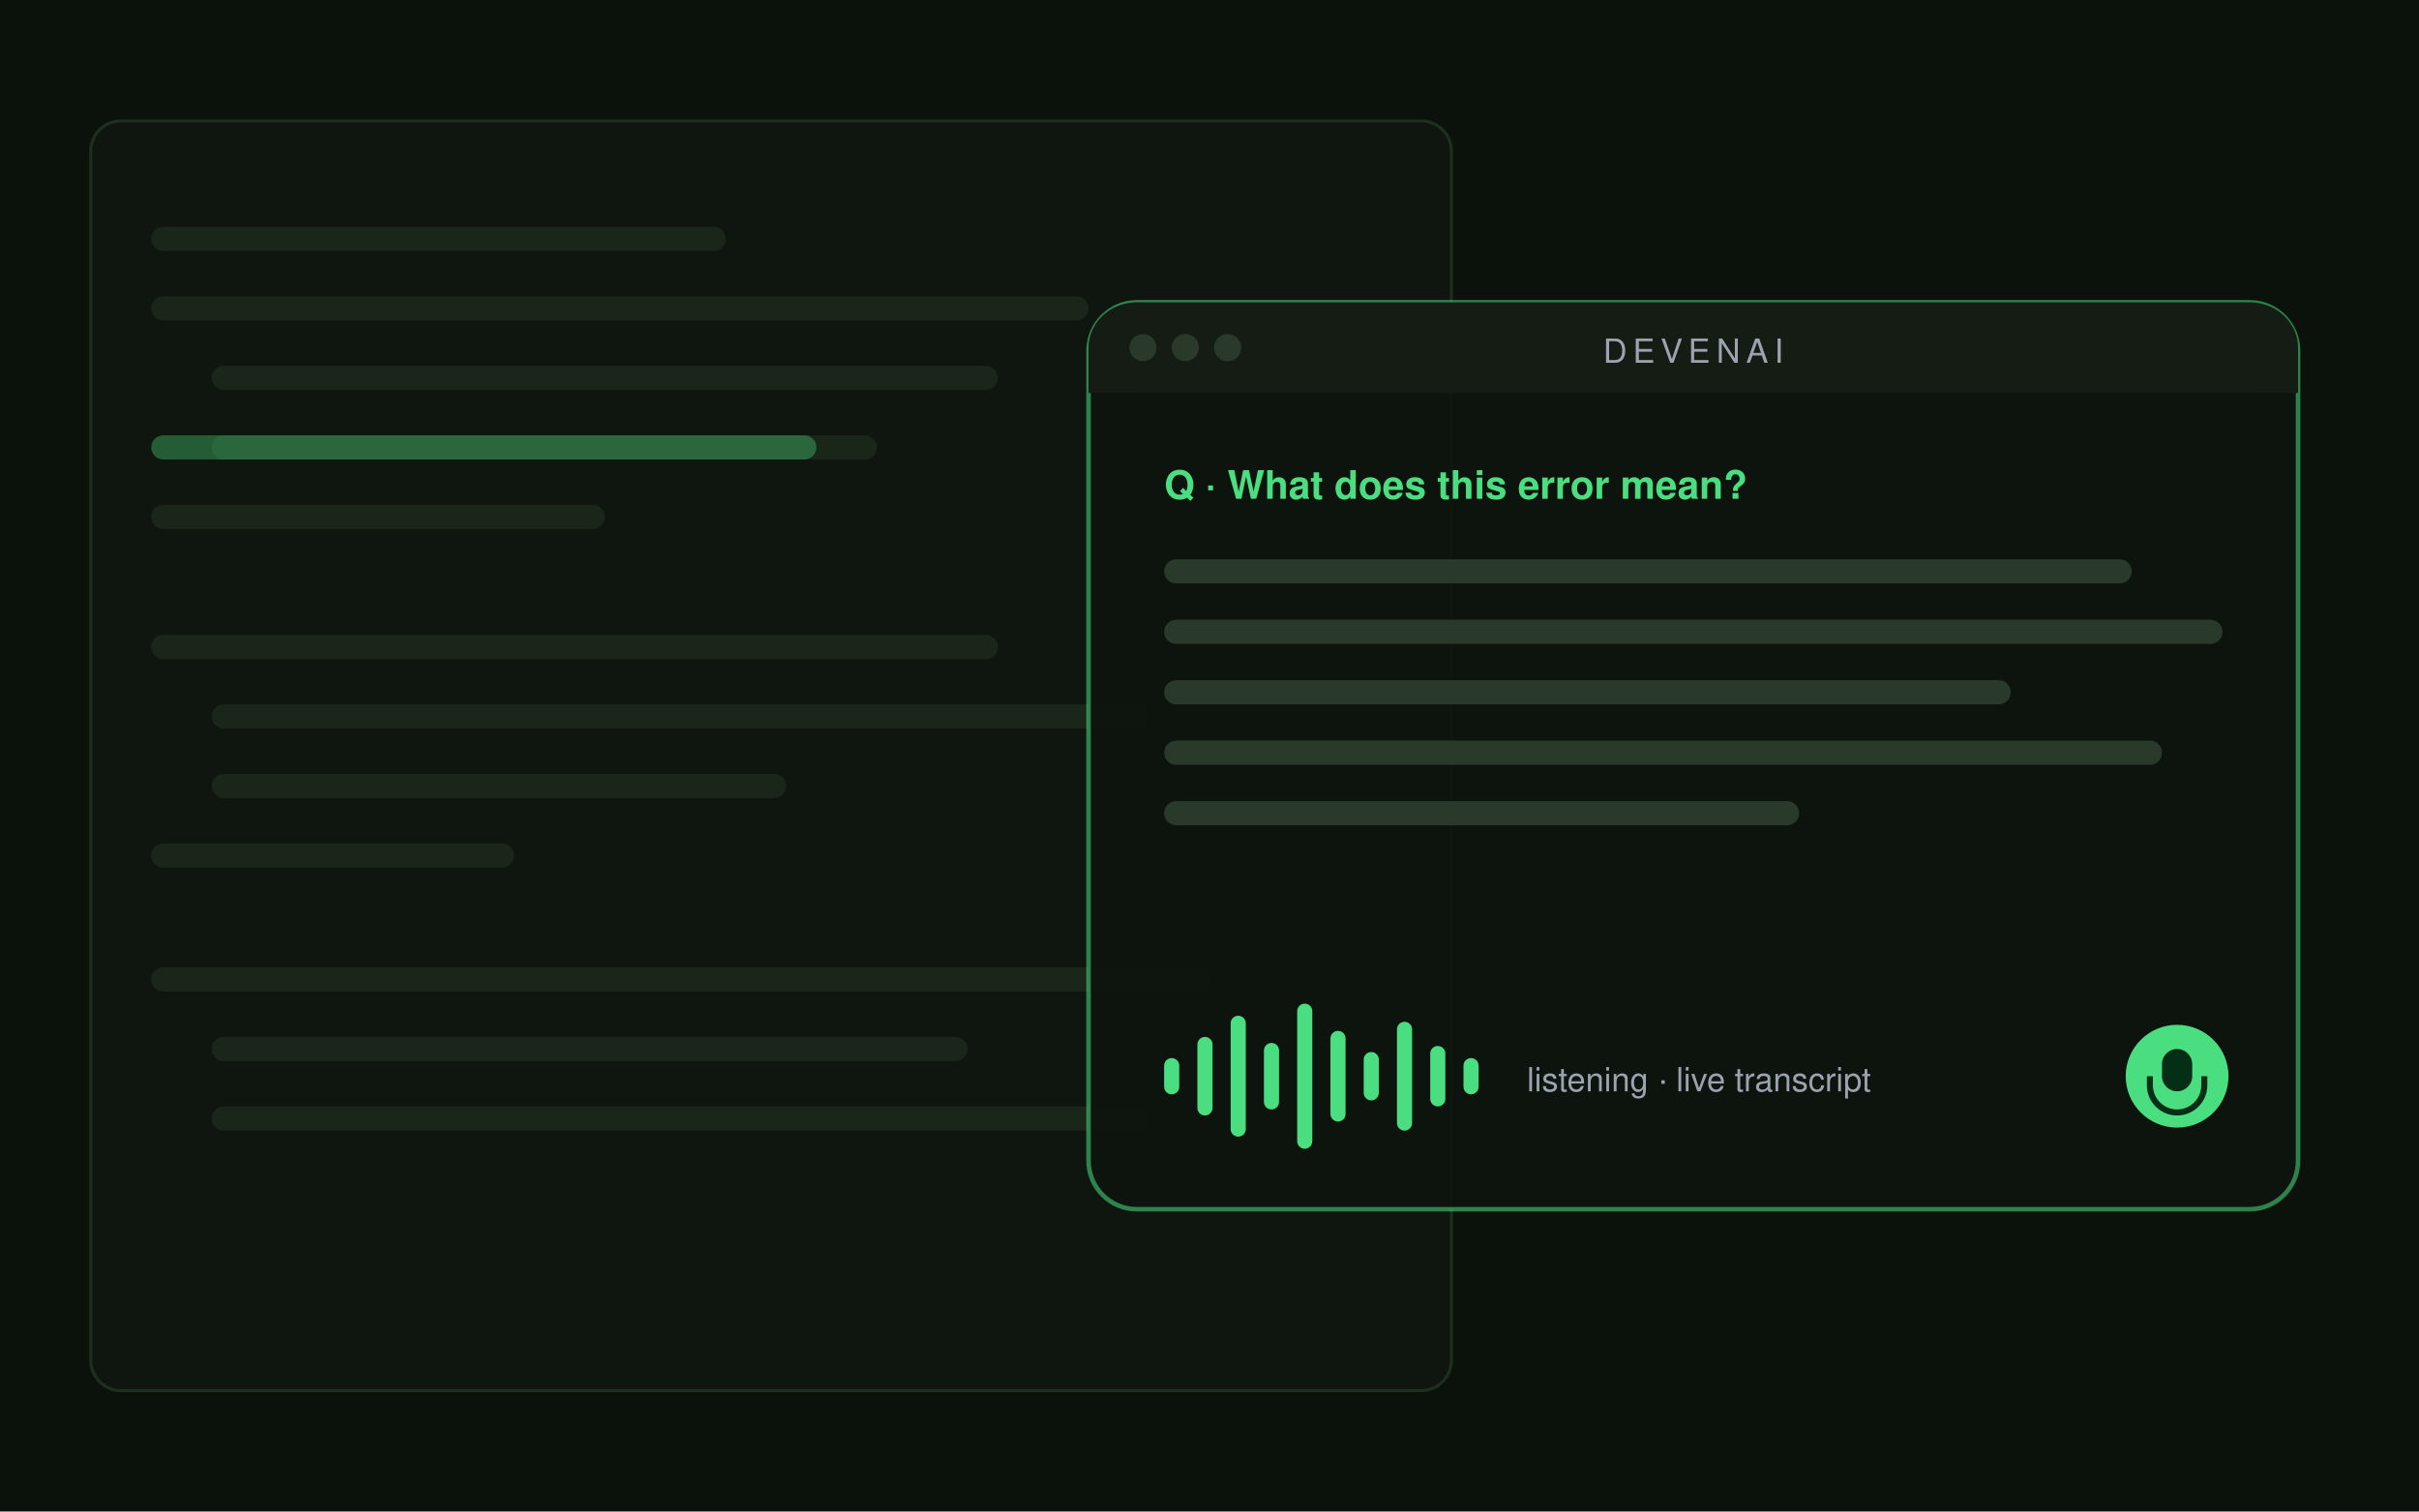
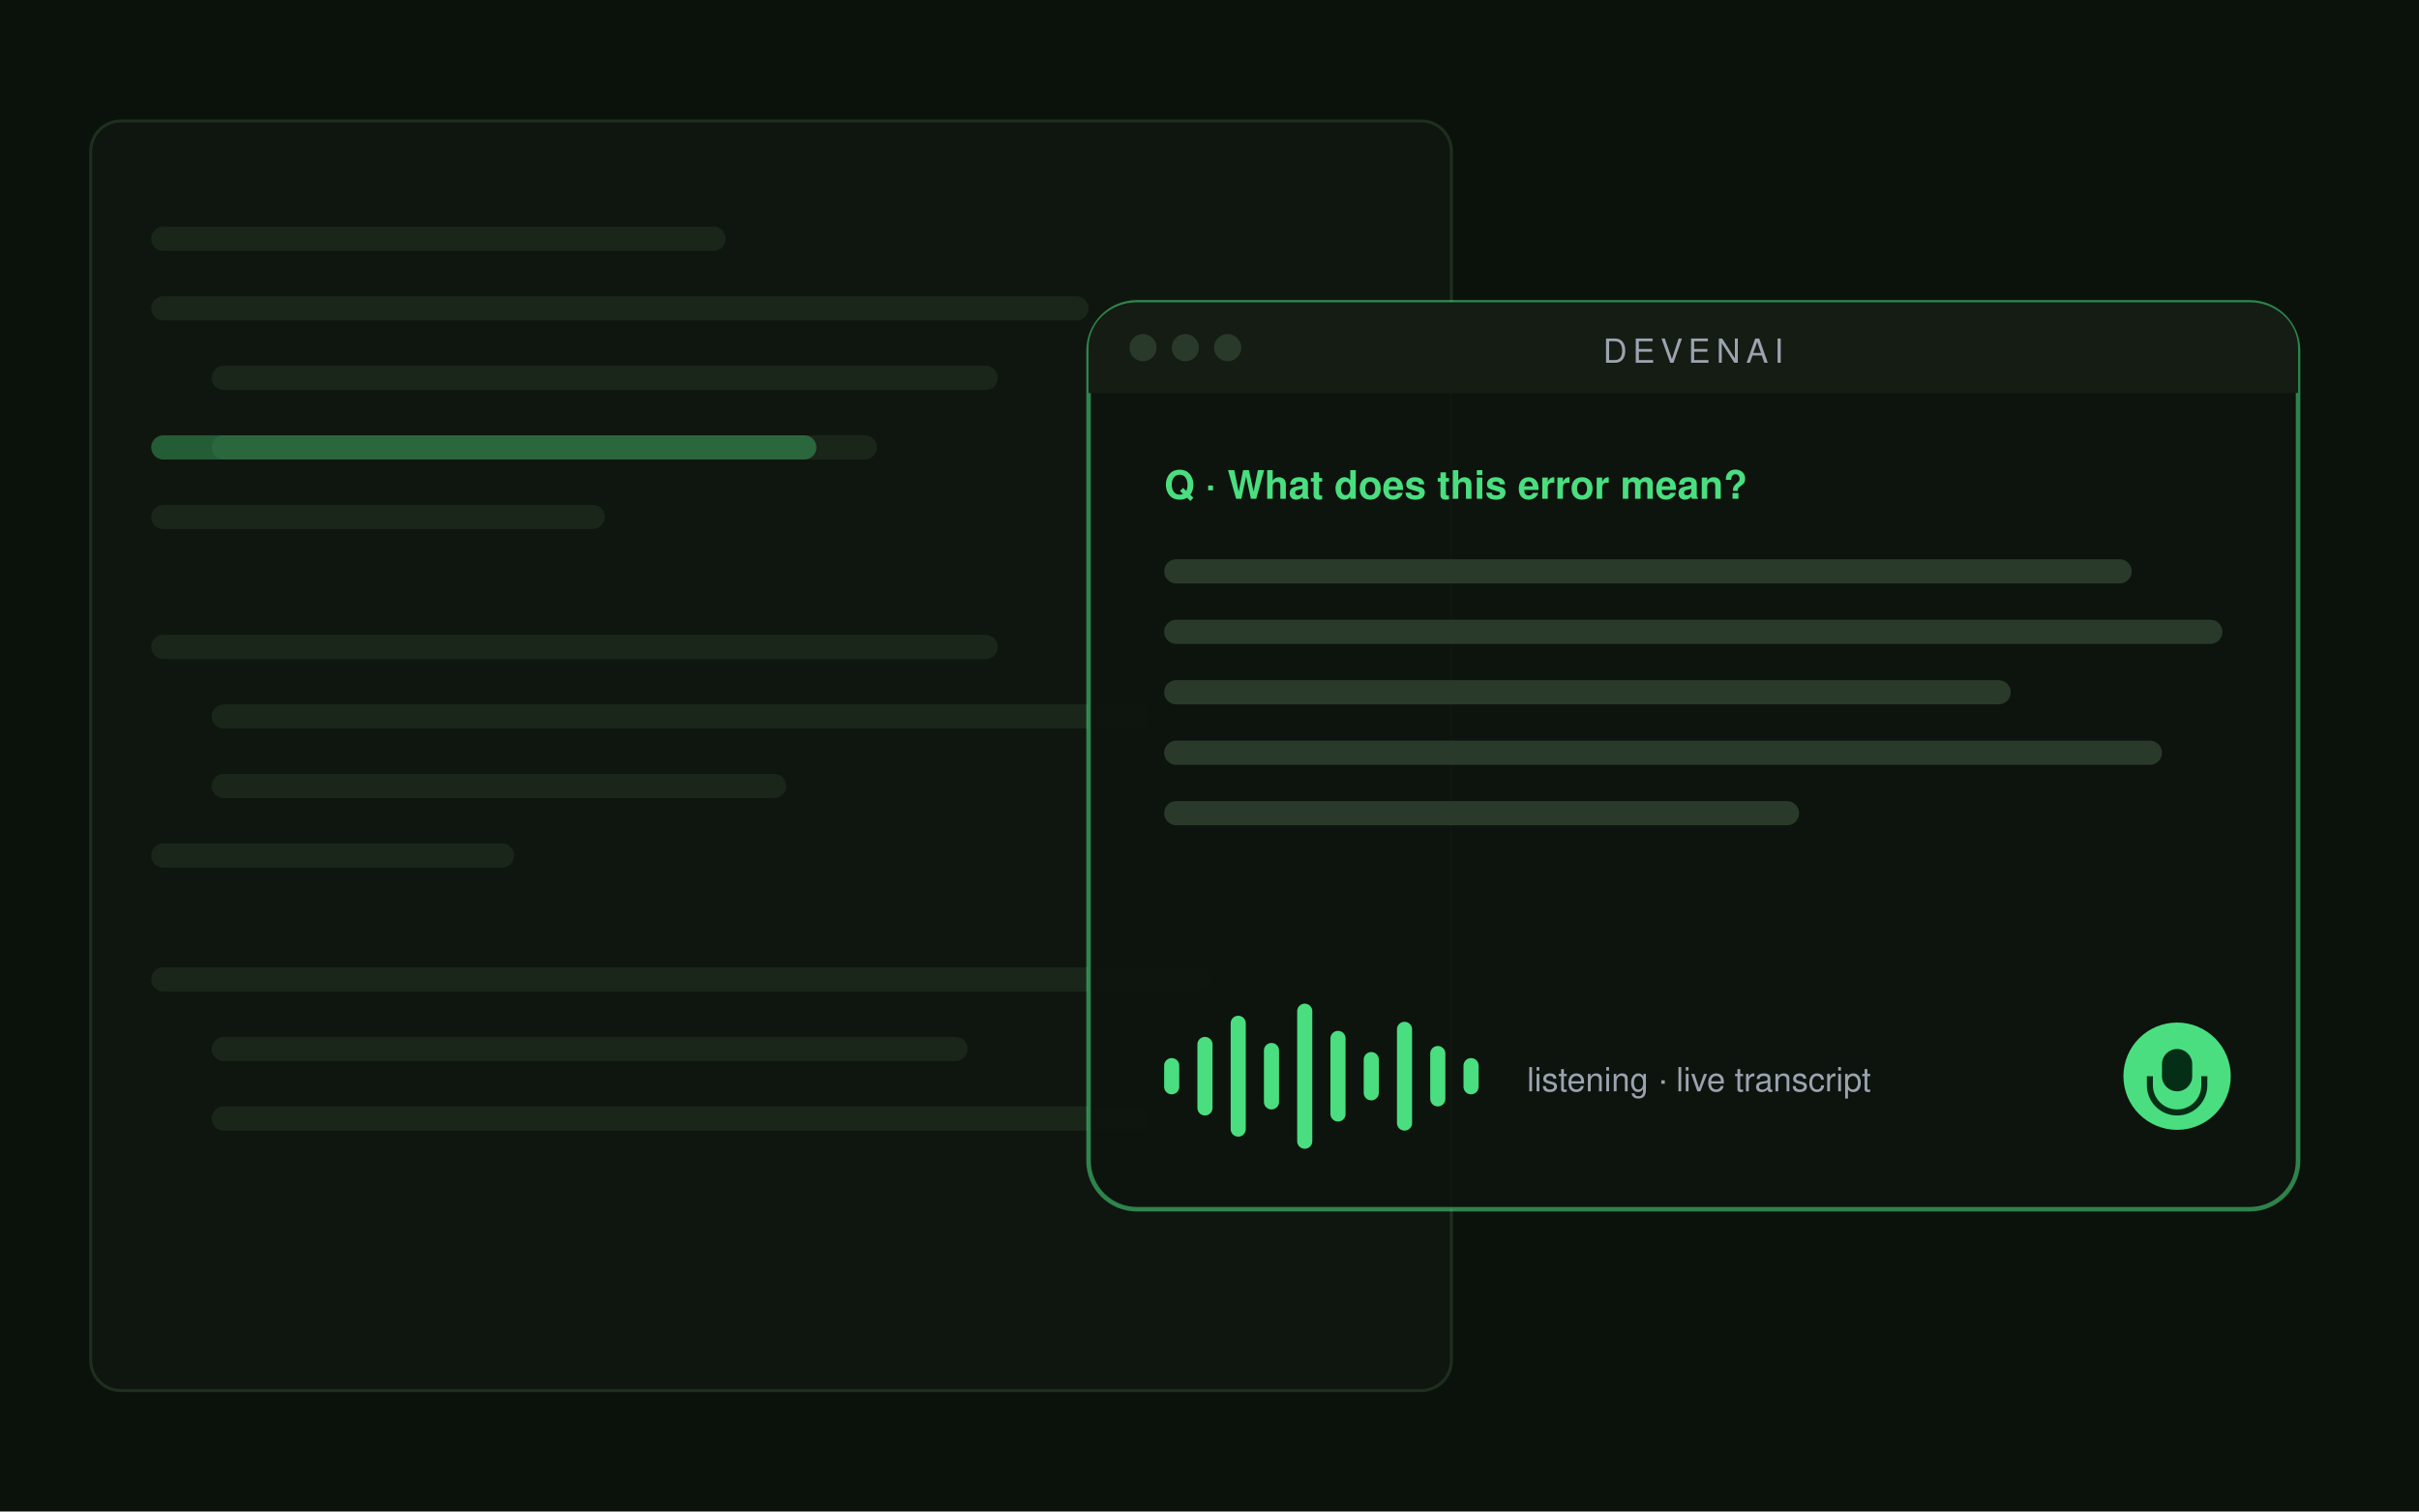
<svg xmlns="http://www.w3.org/2000/svg" viewBox="0 0 1600 1000" font-family="Space Grotesk, Poppins, Helvetica, Arial, sans-serif">
  <rect width="1600" height="1000" fill="#0b120b" />
  <g fill="#0f160f" stroke="#1f2f1f" stroke-width="2">
    <rect x="60" y="80" width="900" height="840" rx="20" />
  </g>
  <g fill="#1a261a">
    <rect x="100" y="150" width="380" height="16" rx="8" />
    <rect x="100" y="196" width="620" height="16" rx="8" />
    <rect x="140" y="242" width="520" height="16" rx="8" />
    <rect x="140" y="288" width="440" height="16" rx="8" />
    <rect x="100" y="334" width="300" height="16" rx="8" />
    <rect x="100" y="420" width="560" height="16" rx="8" />
    <rect x="140" y="466" width="620" height="16" rx="8" />
    <rect x="140" y="512" width="380" height="16" rx="8" />
    <rect x="100" y="558" width="240" height="16" rx="8" />
    <rect x="100" y="640" width="700" height="16" rx="8" />
    <rect x="140" y="686" width="500" height="16" rx="8" />
    <rect x="140" y="732" width="620" height="16" rx="8" />
  </g>
-   <rect x="100" y="288" width="440" height="16" rx="8" fill="#4ade80" fill-opacity=".35" />
+   <rect class="dv-hl" x="100" y="288" width="440" height="16" rx="8" fill="#4ade80" fill-opacity=".35" />
  <g>
    <rect x="720" y="200" width="800" height="600" rx="32" fill="#0d140d" fill-opacity=".92" stroke="#4ade80" stroke-opacity=".55" stroke-width="3" />
    <rect x="720" y="200" width="800" height="60" rx="32" fill="#141c14" />
    <rect x="720" y="230" width="800" height="30" fill="#141c14" />
    <circle cx="756" cy="230" r="9" fill="#2a3a2a" />
    <circle cx="784" cy="230" r="9" fill="#2a3a2a" />
    <circle cx="812" cy="230" r="9" fill="#2a3a2a" />
    <text x="1120" y="240" fill="#9ca3af" font-size="22" text-anchor="middle" letter-spacing="4">DEVENAI</text>
-     <text x="770" y="330" fill="#4ade80" font-size="26" font-weight="700">Q · What does this error mean?</text>
+     <text class="dv-q" x="770" y="330" fill="#4ade80" font-size="26" font-weight="700">Q · What does this error mean?</text>
    <g fill="#2a3a2a">
-       <rect x="770" y="370" width="640" height="16" rx="8" />
-       <rect x="770" y="410" width="700" height="16" rx="8" />
-       <rect x="770" y="450" width="560" height="16" rx="8" />
-       <rect x="770" y="490" width="660" height="16" rx="8" />
-       <rect x="770" y="530" width="420" height="16" rx="8" />
+       <rect class="dv-tl" style="--i:0" x="770" y="370" width="640" height="16" rx="8" />
+       <rect class="dv-tl" style="--i:1" x="770" y="410" width="700" height="16" rx="8" />
+       <rect class="dv-tl" style="--i:2" x="770" y="450" width="560" height="16" rx="8" />
+       <rect class="dv-tl" style="--i:3" x="770" y="490" width="660" height="16" rx="8" />
+       <rect class="dv-tl" style="--i:4" x="770" y="530" width="420" height="16" rx="8" />
    </g>
    <g fill="#4ade80">
-       <rect x="770" y="700" width="10" height="24" rx="5" />
-       <rect x="792" y="686" width="10" height="52" rx="5" />
-       <rect x="814" y="672" width="10" height="80" rx="5" />
-       <rect x="836" y="690" width="10" height="44" rx="5" />
-       <rect x="858" y="664" width="10" height="96" rx="5" />
-       <rect x="880" y="682" width="10" height="60" rx="5" />
-       <rect x="902" y="696" width="10" height="32" rx="5" />
-       <rect x="924" y="676" width="10" height="72" rx="5" />
-       <rect x="946" y="692" width="10" height="40" rx="5" />
-       <rect x="968" y="700" width="10" height="24" rx="5" />
+       <rect class="dv-wv" style="--i:0" x="770" y="700" width="10" height="24" rx="5" />
+       <rect class="dv-wv" style="--i:1" x="792" y="686" width="10" height="52" rx="5" />
+       <rect class="dv-wv" style="--i:2" x="814" y="672" width="10" height="80" rx="5" />
+       <rect class="dv-wv" style="--i:3" x="836" y="690" width="10" height="44" rx="5" />
+       <rect class="dv-wv" style="--i:4" x="858" y="664" width="10" height="96" rx="5" />
+       <rect class="dv-wv" style="--i:5" x="880" y="682" width="10" height="60" rx="5" />
+       <rect class="dv-wv" style="--i:6" x="902" y="696" width="10" height="32" rx="5" />
+       <rect class="dv-wv" style="--i:7" x="924" y="676" width="10" height="72" rx="5" />
+       <rect class="dv-wv" style="--i:8" x="946" y="692" width="10" height="40" rx="5" />
+       <rect class="dv-wv" style="--i:9" x="968" y="700" width="10" height="24" rx="5" />
    </g>
    <text x="1010" y="722" fill="#9ca3af" font-size="22">listening · live transcript</text>
+     <circle class="dv-ring" cx="1440" cy="712" r="34" fill="none" stroke="#4ade80" stroke-width="3" />
    <circle cx="1440" cy="712" r="34" fill="#4ade80" />
    <rect x="1430" y="694" width="20" height="28" rx="10" fill="#052e16" />
    <path d="M1422 712v6a18 18 0 0 0 36 0v-6" fill="none" stroke="#052e16" stroke-width="4" />
  </g>
</svg>
